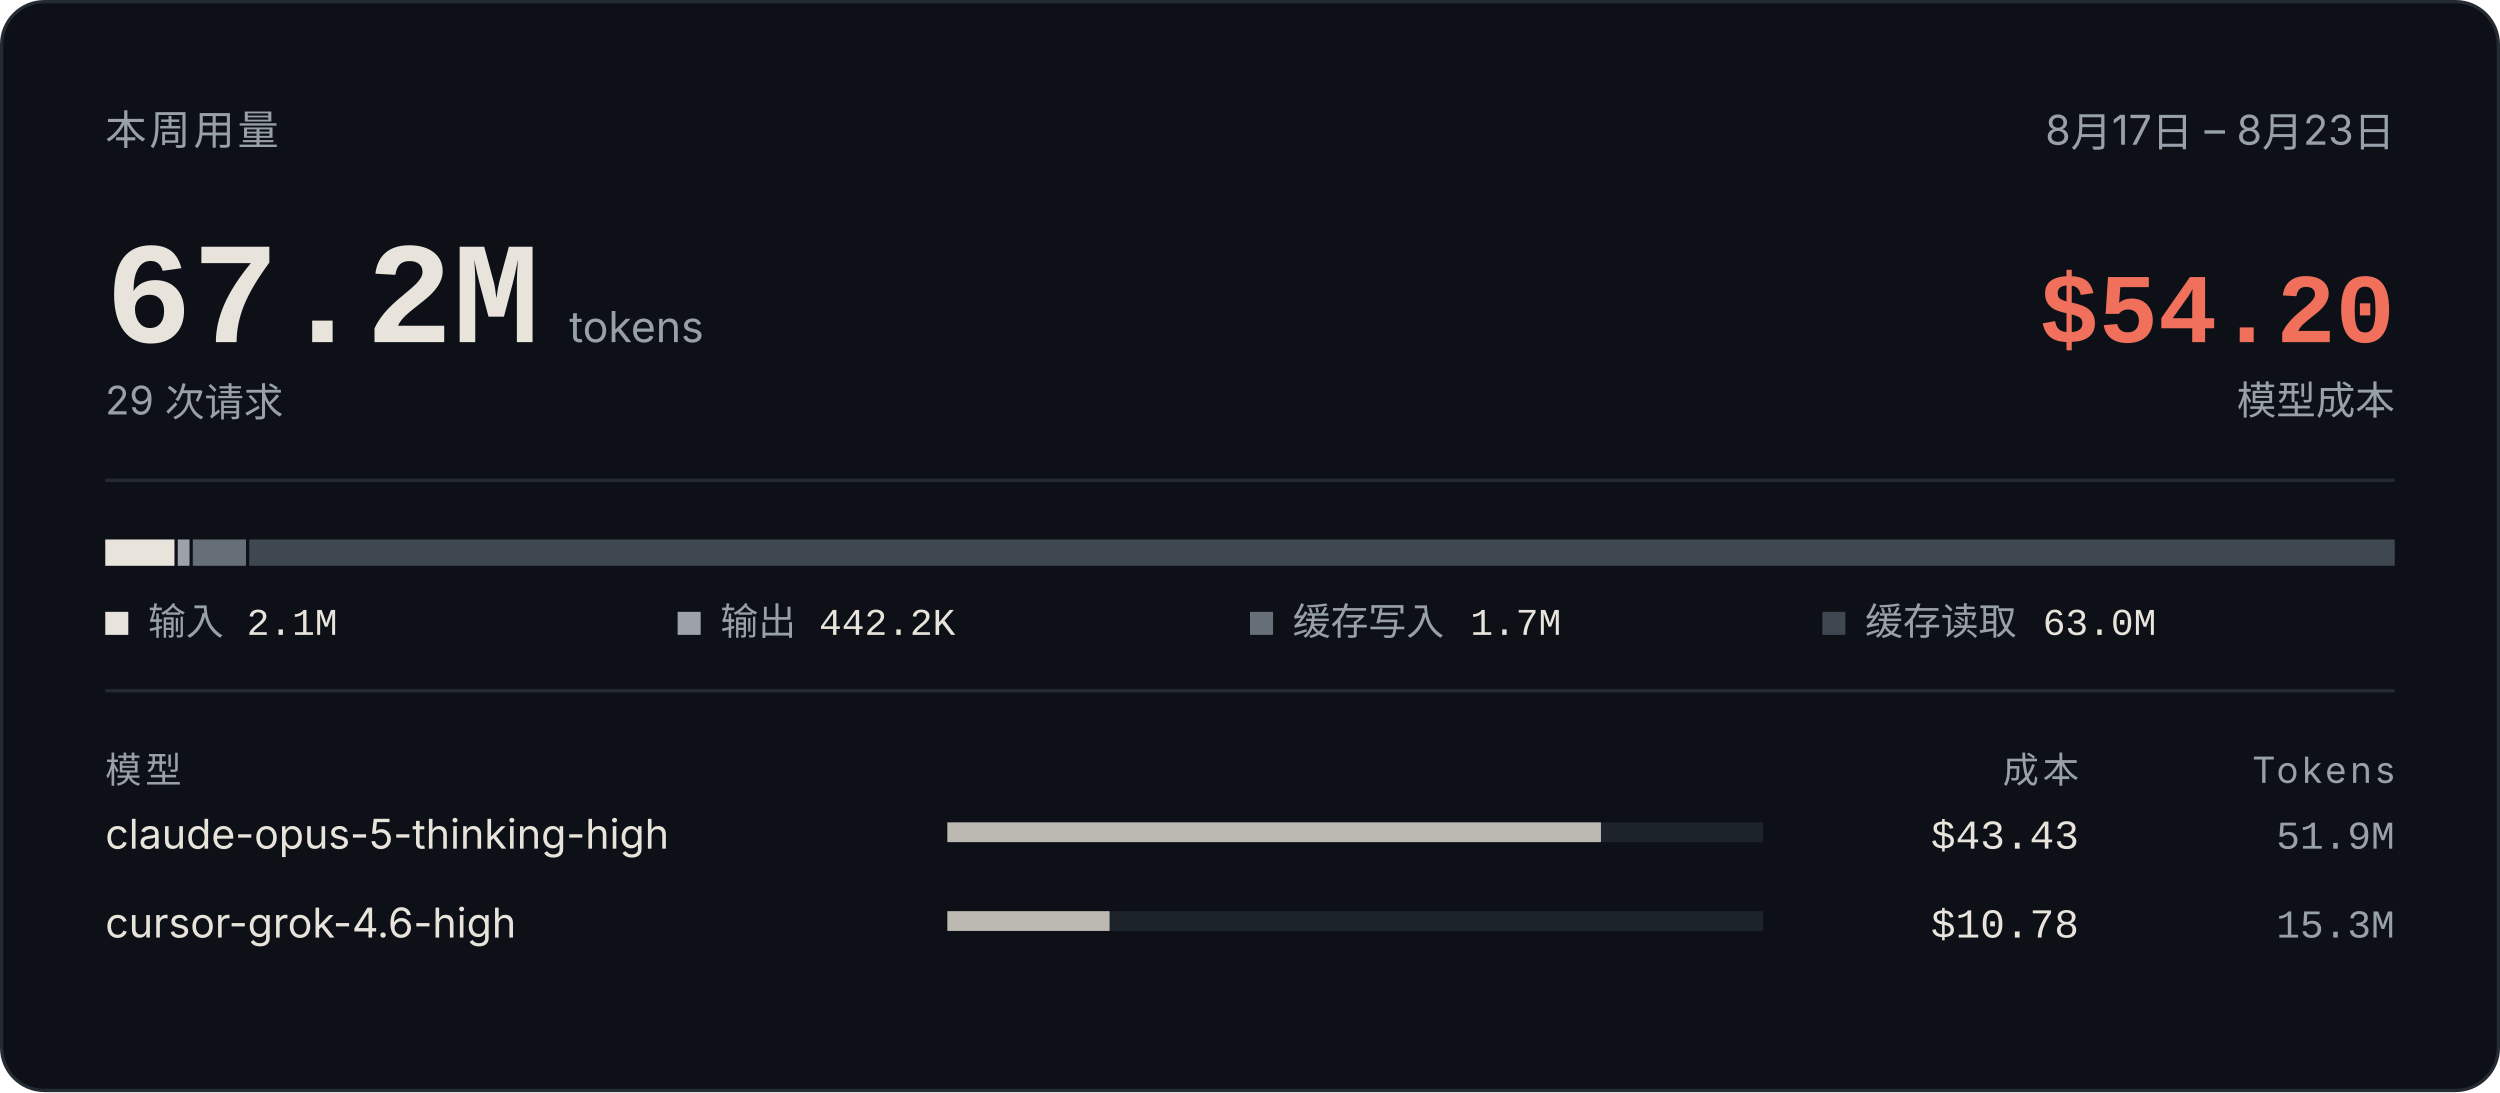
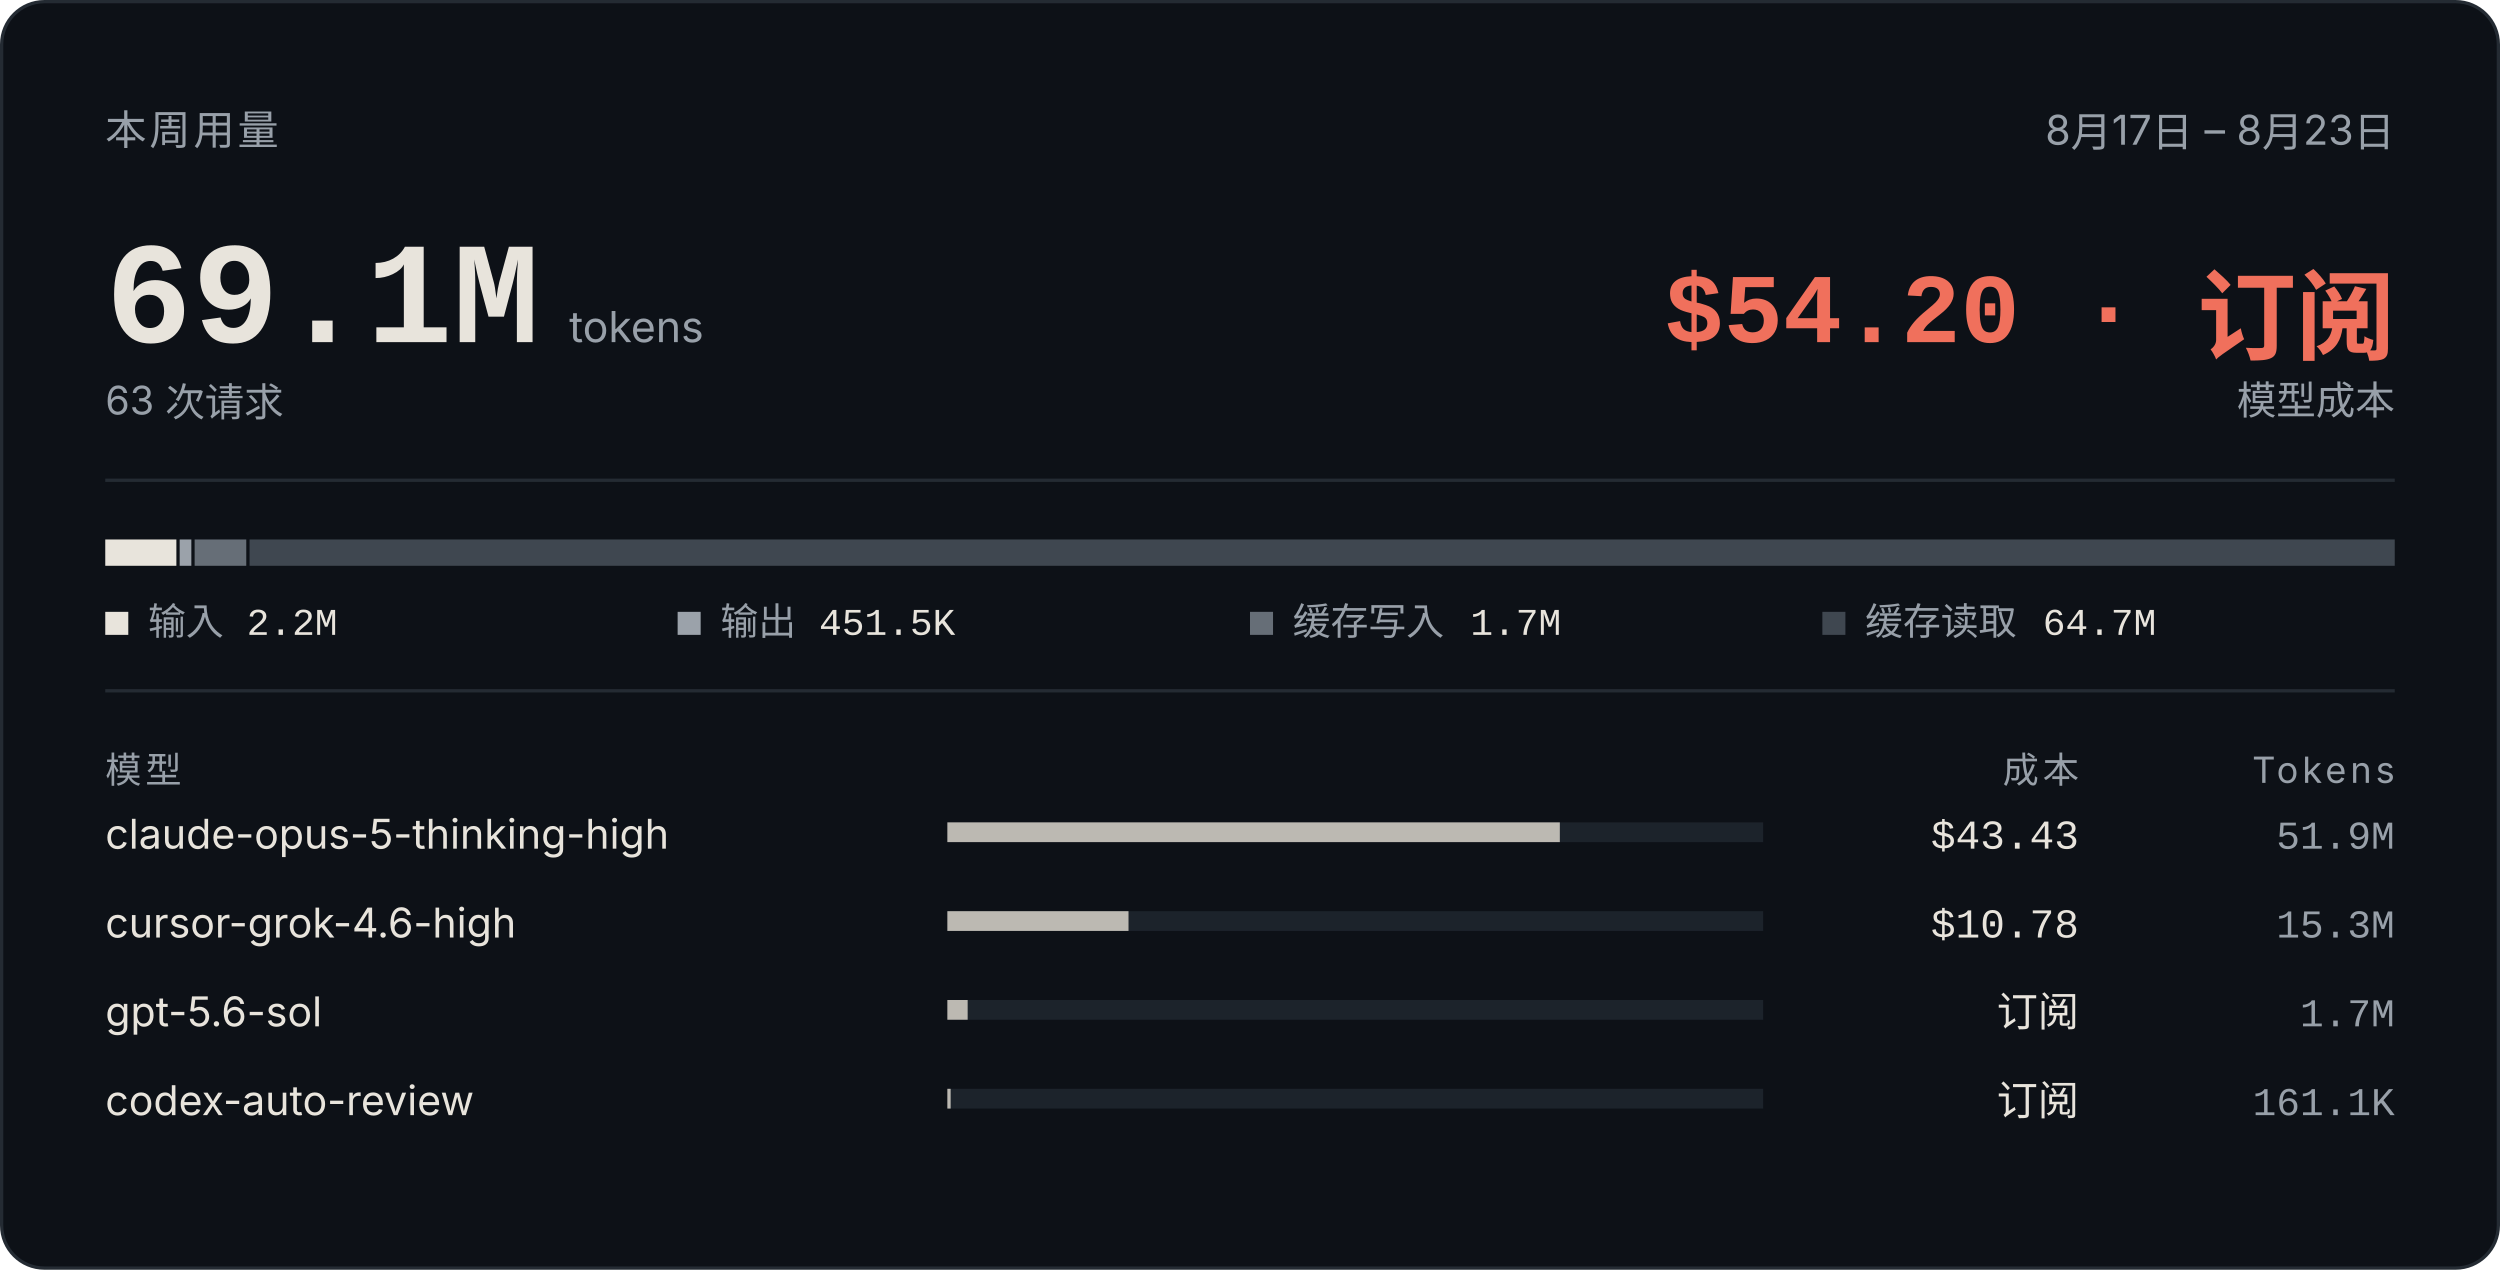
- <svg xmlns="http://www.w3.org/2000/svg" width="100%" height="332" viewBox="0 0 760 332" role="img" aria-label="本周 8月17日 – 8月23日：67.2M tokens，模型成本 $54.20">
+ <svg xmlns="http://www.w3.org/2000/svg" width="100%" height="386" viewBox="0 0 760 386" role="img" aria-label="本周 8月17日 – 8月23日：69.1M tokens，模型成本 $54.20 · 订阅">
  <defs>
    <clipPath id="nameclip">
-       <rect x="32" y="0" width="236" height="332" />
+       <rect x="32" y="0" width="236" height="386" />
    </clipPath>
  </defs>
-   <rect x="0.5" y="0.5" width="759" height="331" rx="13" fill="#0D1117" stroke="#242B33" />
+   <rect x="0.5" y="0.5" width="759" height="385" rx="13" fill="#0D1117" stroke="#242B33" />
  <text x="32" y="44" font-family="-apple-system,BlinkMacSystemFont,'Segoe UI','PingFang SC','Hiragino Sans GB','Microsoft YaHei',sans-serif" font-size="12.5" fill="#98A0A9" letter-spacing="0.9">本周用量</text>
  <text x="728" y="44" font-family="-apple-system,BlinkMacSystemFont,'Segoe UI','PingFang SC','Hiragino Sans GB','Microsoft YaHei',sans-serif" font-size="12.5" fill="#98A0A9" text-anchor="end">8月17日 – 8月23日</text>
-   <text x="32" y="104" font-family="ui-monospace,SFMono-Regular,'SF Mono',Menlo,Consolas,'Liberation Mono',monospace" font-size="44" fill="#E8E4DC" font-weight="600">67.2M<tspan font-family="-apple-system,BlinkMacSystemFont,'Segoe UI','PingFang SC','Hiragino Sans GB','Microsoft YaHei',sans-serif" font-size="13" fill="#98A0A9" font-weight="400" dx="9">tokens</tspan>
+   <text x="32" y="104" font-family="ui-monospace,SFMono-Regular,'SF Mono',Menlo,Consolas,'Liberation Mono',monospace" font-size="44" fill="#E8E4DC" font-weight="600">69.1M<tspan font-family="-apple-system,BlinkMacSystemFont,'Segoe UI','PingFang SC','Hiragino Sans GB','Microsoft YaHei',sans-serif" font-size="13" fill="#98A0A9" font-weight="400" dx="9">tokens</tspan>
  </text>
-   <text x="32" y="126" font-family="-apple-system,BlinkMacSystemFont,'Segoe UI','PingFang SC','Hiragino Sans GB','Microsoft YaHei',sans-serif" font-size="12" fill="#98A0A9">29 次请求</text>
-   <text x="728" y="104" font-family="ui-monospace,SFMono-Regular,'SF Mono',Menlo,Consolas,'Liberation Mono',monospace" font-size="30" fill="#F0705C" font-weight="600" text-anchor="end">$54.20</text>
+   <text x="32" y="126" font-family="-apple-system,BlinkMacSystemFont,'Segoe UI','PingFang SC','Hiragino Sans GB','Microsoft YaHei',sans-serif" font-size="12" fill="#98A0A9">63 次请求</text>
+   <text x="728" y="104" font-family="ui-monospace,SFMono-Regular,'SF Mono',Menlo,Consolas,'Liberation Mono',monospace" font-size="30" fill="#F0705C" font-weight="600" text-anchor="end">$54.20 · 订阅</text>
  <text x="728" y="126" font-family="-apple-system,BlinkMacSystemFont,'Segoe UI','PingFang SC','Hiragino Sans GB','Microsoft YaHei',sans-serif" font-size="12" fill="#98A0A9" text-anchor="end">模型成本</text>
  <line x1="32" y1="146" x2="728" y2="146" stroke="#242B33" stroke-width="1" />
-   <rect x="32" y="164" width="21.037" height="8" fill="#E8E4DC" />
-   <rect x="54.037" y="164" width="3.581" height="8" fill="#9BA2AA" />
-   <rect x="58.618" y="164" width="16.163" height="8" fill="#666E77" />
-   <rect x="75.782" y="164" width="652.218" height="8" fill="#3F4750" />
+   <rect x="32" y="164" width="21.618" height="8" fill="#E8E4DC" />
+   <rect x="54.618" y="164" width="3.55" height="8" fill="#9BA2AA" />
+   <rect x="59.167" y="164" width="15.697" height="8" fill="#666E77" />
+   <rect x="75.864" y="164" width="652.136" height="8" fill="#3F4750" />
  <rect x="32" y="186" width="7" height="7" fill="#E8E4DC" />
  <text x="45" y="193" font-family="-apple-system,BlinkMacSystemFont,'Segoe UI','PingFang SC','Hiragino Sans GB','Microsoft YaHei',sans-serif" font-size="11.5" fill="#98A0A9">输入</text>
-   <text x="75" y="193" font-family="ui-monospace,SFMono-Regular,'SF Mono',Menlo,Consolas,'Liberation Mono',monospace" font-size="11.5" fill="#E8E4DC">2.1M</text>
+   <text x="75" y="193" font-family="ui-monospace,SFMono-Regular,'SF Mono',Menlo,Consolas,'Liberation Mono',monospace" font-size="11.5" fill="#E8E4DC">2.2M</text>
  <rect x="206" y="186" width="7" height="7" fill="#9BA2AA" />
  <text x="219" y="193" font-family="-apple-system,BlinkMacSystemFont,'Segoe UI','PingFang SC','Hiragino Sans GB','Microsoft YaHei',sans-serif" font-size="11.5" fill="#98A0A9">输出</text>
-   <text x="249" y="193" font-family="ui-monospace,SFMono-Regular,'SF Mono',Menlo,Consolas,'Liberation Mono',monospace" font-size="11.5" fill="#E8E4DC">442.2K</text>
+   <text x="249" y="193" font-family="ui-monospace,SFMono-Regular,'SF Mono',Menlo,Consolas,'Liberation Mono',monospace" font-size="11.5" fill="#E8E4DC">451.5K</text>
  <rect x="380" y="186" width="7" height="7" fill="#666E77" />
  <text x="393" y="193" font-family="-apple-system,BlinkMacSystemFont,'Segoe UI','PingFang SC','Hiragino Sans GB','Microsoft YaHei',sans-serif" font-size="11.5" fill="#98A0A9">缓存写入</text>
  <text x="447" y="193" font-family="ui-monospace,SFMono-Regular,'SF Mono',Menlo,Consolas,'Liberation Mono',monospace" font-size="11.5" fill="#E8E4DC">1.7M</text>
  <rect x="554" y="186" width="7" height="7" fill="#3F4750" />
  <text x="567" y="193" font-family="-apple-system,BlinkMacSystemFont,'Segoe UI','PingFang SC','Hiragino Sans GB','Microsoft YaHei',sans-serif" font-size="11.5" fill="#98A0A9">缓存读取</text>
-   <text x="621" y="193" font-family="ui-monospace,SFMono-Regular,'SF Mono',Menlo,Consolas,'Liberation Mono',monospace" font-size="11.5" fill="#E8E4DC">63.0M</text>
+   <text x="621" y="193" font-family="ui-monospace,SFMono-Regular,'SF Mono',Menlo,Consolas,'Liberation Mono',monospace" font-size="11.5" fill="#E8E4DC">64.7M</text>
  <line x1="32" y1="210" x2="728" y2="210" stroke="#242B33" stroke-width="1" />
  <text x="32" y="238" font-family="-apple-system,BlinkMacSystemFont,'Segoe UI','PingFang SC','Hiragino Sans GB','Microsoft YaHei',sans-serif" font-size="11" fill="#98A0A9" letter-spacing="1.2">模型</text>
  <text x="632" y="238" font-family="-apple-system,BlinkMacSystemFont,'Segoe UI','PingFang SC','Hiragino Sans GB','Microsoft YaHei',sans-serif" font-size="11" fill="#98A0A9" text-anchor="end" letter-spacing="1.2">成本</text>
  <text x="728" y="238" font-family="-apple-system,BlinkMacSystemFont,'Segoe UI','PingFang SC','Hiragino Sans GB','Microsoft YaHei',sans-serif" font-size="11" fill="#98A0A9" text-anchor="end" letter-spacing="1.2">Tokens</text>
  <text x="32" y="258" font-family="-apple-system,BlinkMacSystemFont,'Segoe UI','PingFang SC','Hiragino Sans GB','Microsoft YaHei',sans-serif" font-size="12.5" fill="#E8E4DC" clip-path="url(#nameclip)">claude-opus-5-thinking-high</text>
  <rect x="288" y="250" width="248" height="6" fill="#1C232B" />
-   <rect x="288" y="250" width="198.693" height="6" fill="#D8D3CA" fill-opacity="0.85" />
+   <rect x="288" y="250" width="186.188" height="6" fill="#D8D3CA" fill-opacity="0.85" />
  <text x="632" y="258" font-family="ui-monospace,SFMono-Regular,'SF Mono',Menlo,Consolas,'Liberation Mono',monospace" font-size="12.5" fill="#E8E4DC" text-anchor="end">$43.43</text>
  <text x="728" y="258" font-family="ui-monospace,SFMono-Regular,'SF Mono',Menlo,Consolas,'Liberation Mono',monospace" font-size="12" fill="#98A0A9" text-anchor="end">51.9M</text>
  <text x="32" y="285" font-family="-apple-system,BlinkMacSystemFont,'Segoe UI','PingFang SC','Hiragino Sans GB','Microsoft YaHei',sans-serif" font-size="12.5" fill="#E8E4DC" clip-path="url(#nameclip)">cursor-grok-4.6-high</text>
  <rect x="288" y="277" width="248" height="6" fill="#1C232B" />
-   <rect x="288" y="277" width="49.307" height="6" fill="#D8D3CA" fill-opacity="0.85" />
+   <rect x="288" y="277" width="55.067" height="6" fill="#D8D3CA" fill-opacity="0.85" />
  <text x="632" y="285" font-family="ui-monospace,SFMono-Regular,'SF Mono',Menlo,Consolas,'Liberation Mono',monospace" font-size="12.5" fill="#E8E4DC" text-anchor="end">$10.78</text>
  <text x="728" y="285" font-family="ui-monospace,SFMono-Regular,'SF Mono',Menlo,Consolas,'Liberation Mono',monospace" font-size="12" fill="#98A0A9" text-anchor="end">15.3M</text>
+   <text x="32" y="312" font-family="-apple-system,BlinkMacSystemFont,'Segoe UI','PingFang SC','Hiragino Sans GB','Microsoft YaHei',sans-serif" font-size="12.5" fill="#E8E4DC" clip-path="url(#nameclip)">gpt-5.6-sol</text>
+   <rect x="288" y="304" width="248" height="6" fill="#1C232B" />
+   <rect x="288" y="304" width="6.166" height="6" fill="#D8D3CA" fill-opacity="0.85" />
+   <text x="632" y="312" font-family="ui-monospace,SFMono-Regular,'SF Mono',Menlo,Consolas,'Liberation Mono',monospace" font-size="12.5" fill="#E8E4DC" text-anchor="end">订阅</text>
+   <text x="728" y="312" font-family="ui-monospace,SFMono-Regular,'SF Mono',Menlo,Consolas,'Liberation Mono',monospace" font-size="12" fill="#98A0A9" text-anchor="end">1.7M</text>
+   <text x="32" y="339" font-family="-apple-system,BlinkMacSystemFont,'Segoe UI','PingFang SC','Hiragino Sans GB','Microsoft YaHei',sans-serif" font-size="12.5" fill="#E8E4DC" clip-path="url(#nameclip)">codex-auto-review</text>
+   <rect x="288" y="331" width="248" height="6" fill="#1C232B" />
+   <rect x="288" y="331" width="1" height="6" fill="#D8D3CA" fill-opacity="0.85" />
+   <text x="632" y="339" font-family="ui-monospace,SFMono-Regular,'SF Mono',Menlo,Consolas,'Liberation Mono',monospace" font-size="12.5" fill="#E8E4DC" text-anchor="end">订阅</text>
+   <text x="728" y="339" font-family="ui-monospace,SFMono-Regular,'SF Mono',Menlo,Consolas,'Liberation Mono',monospace" font-size="12" fill="#98A0A9" text-anchor="end">161.1K</text>
</svg>
